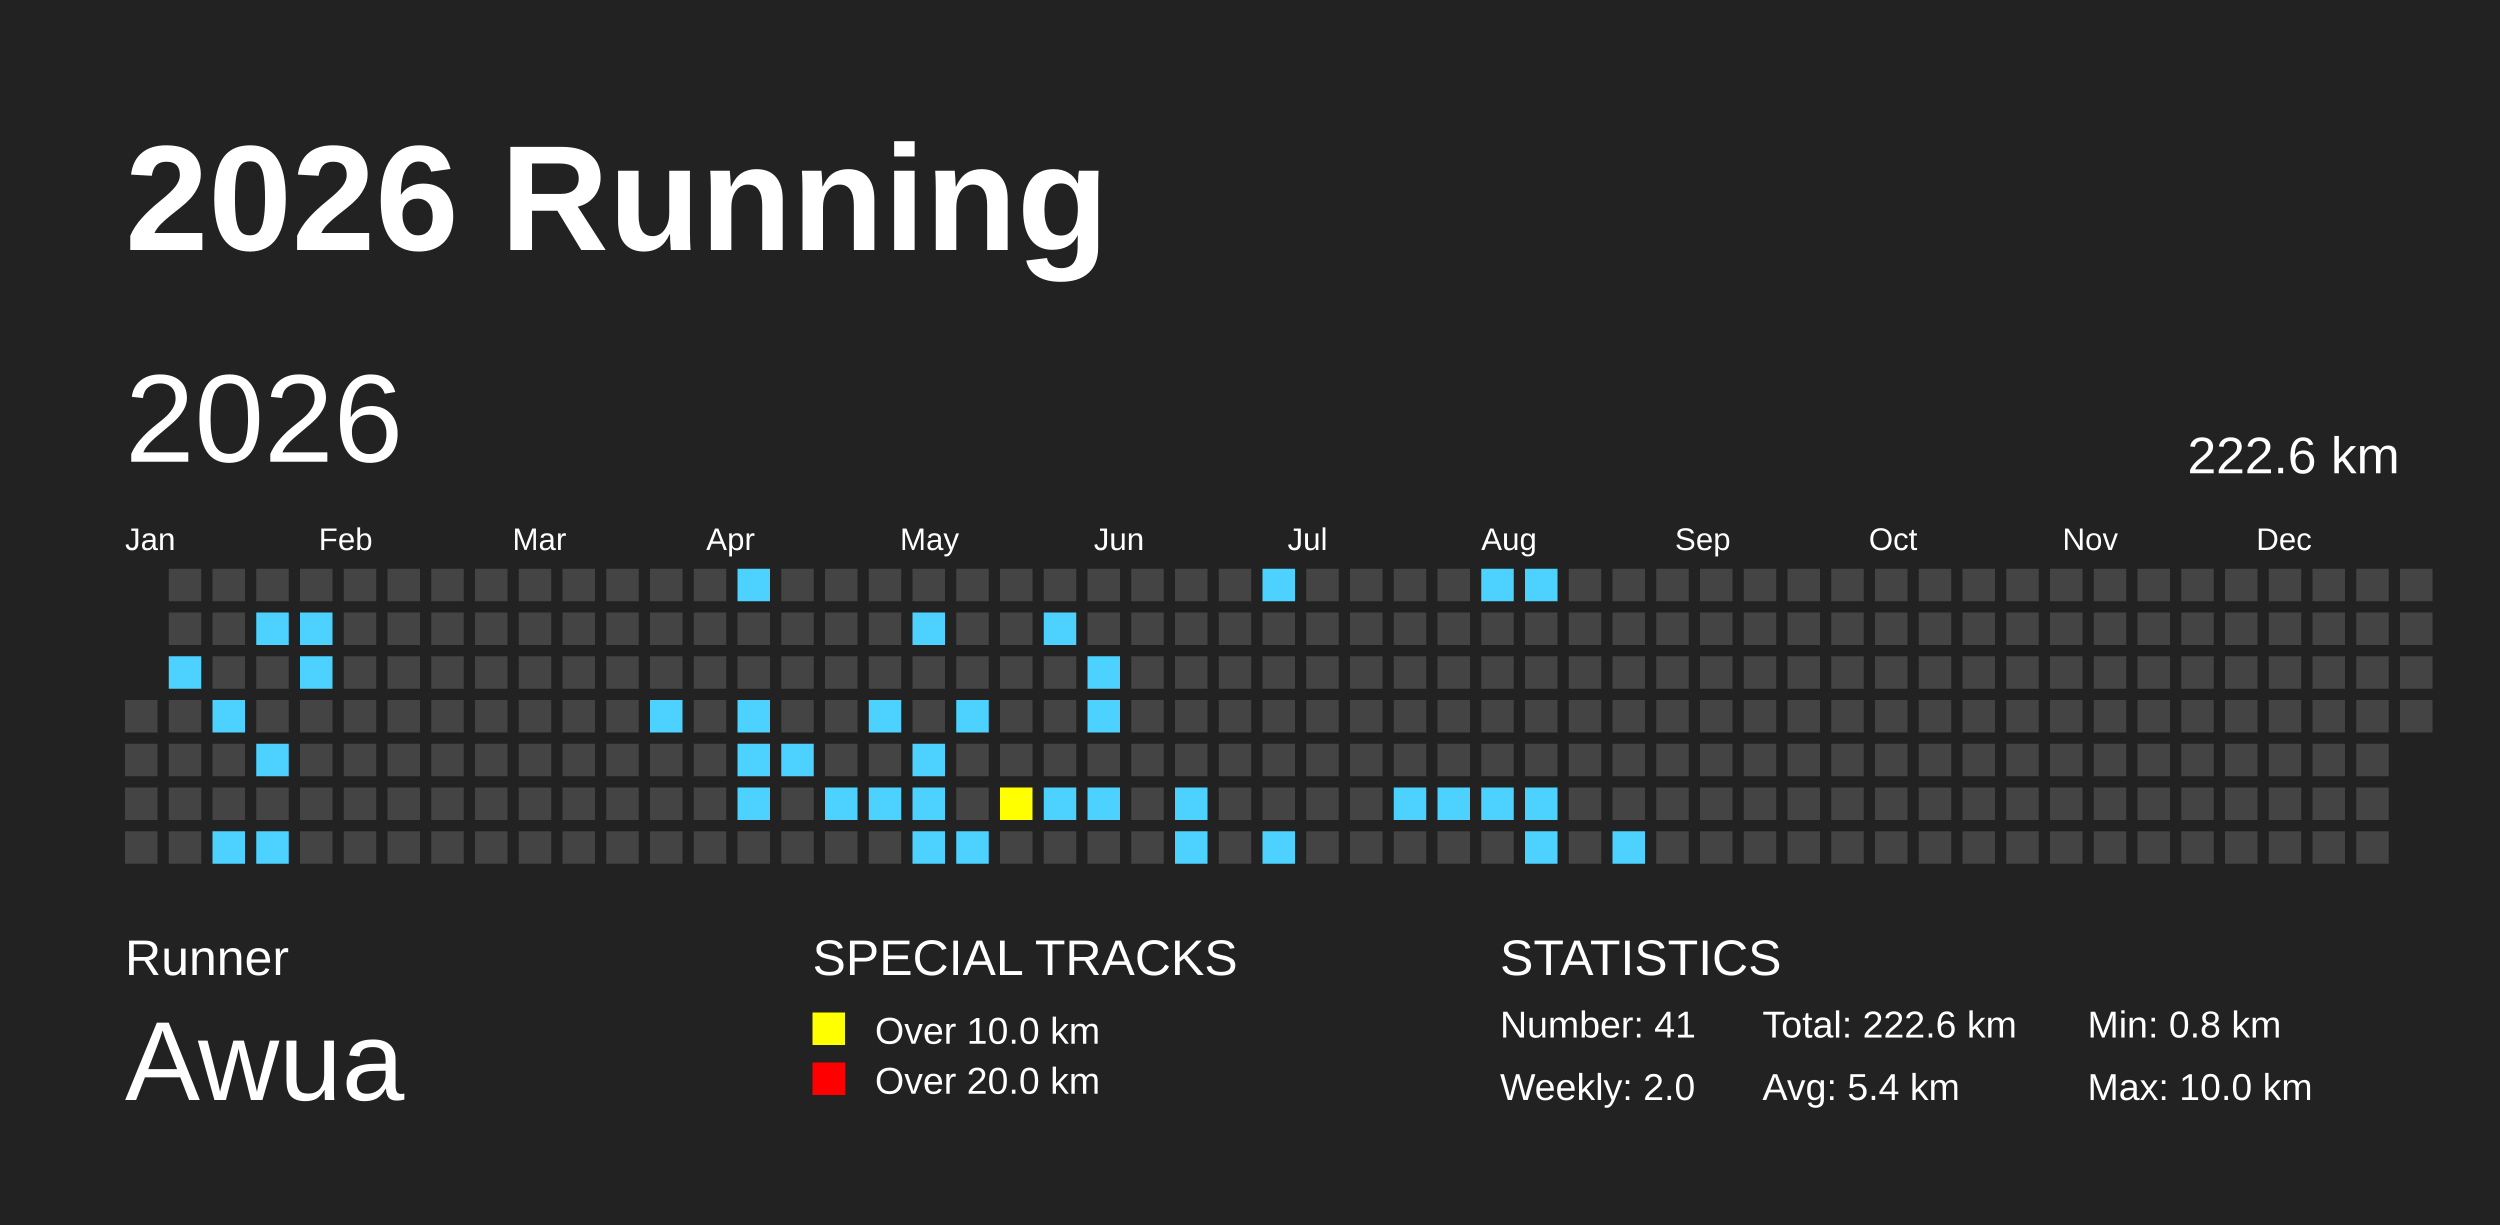
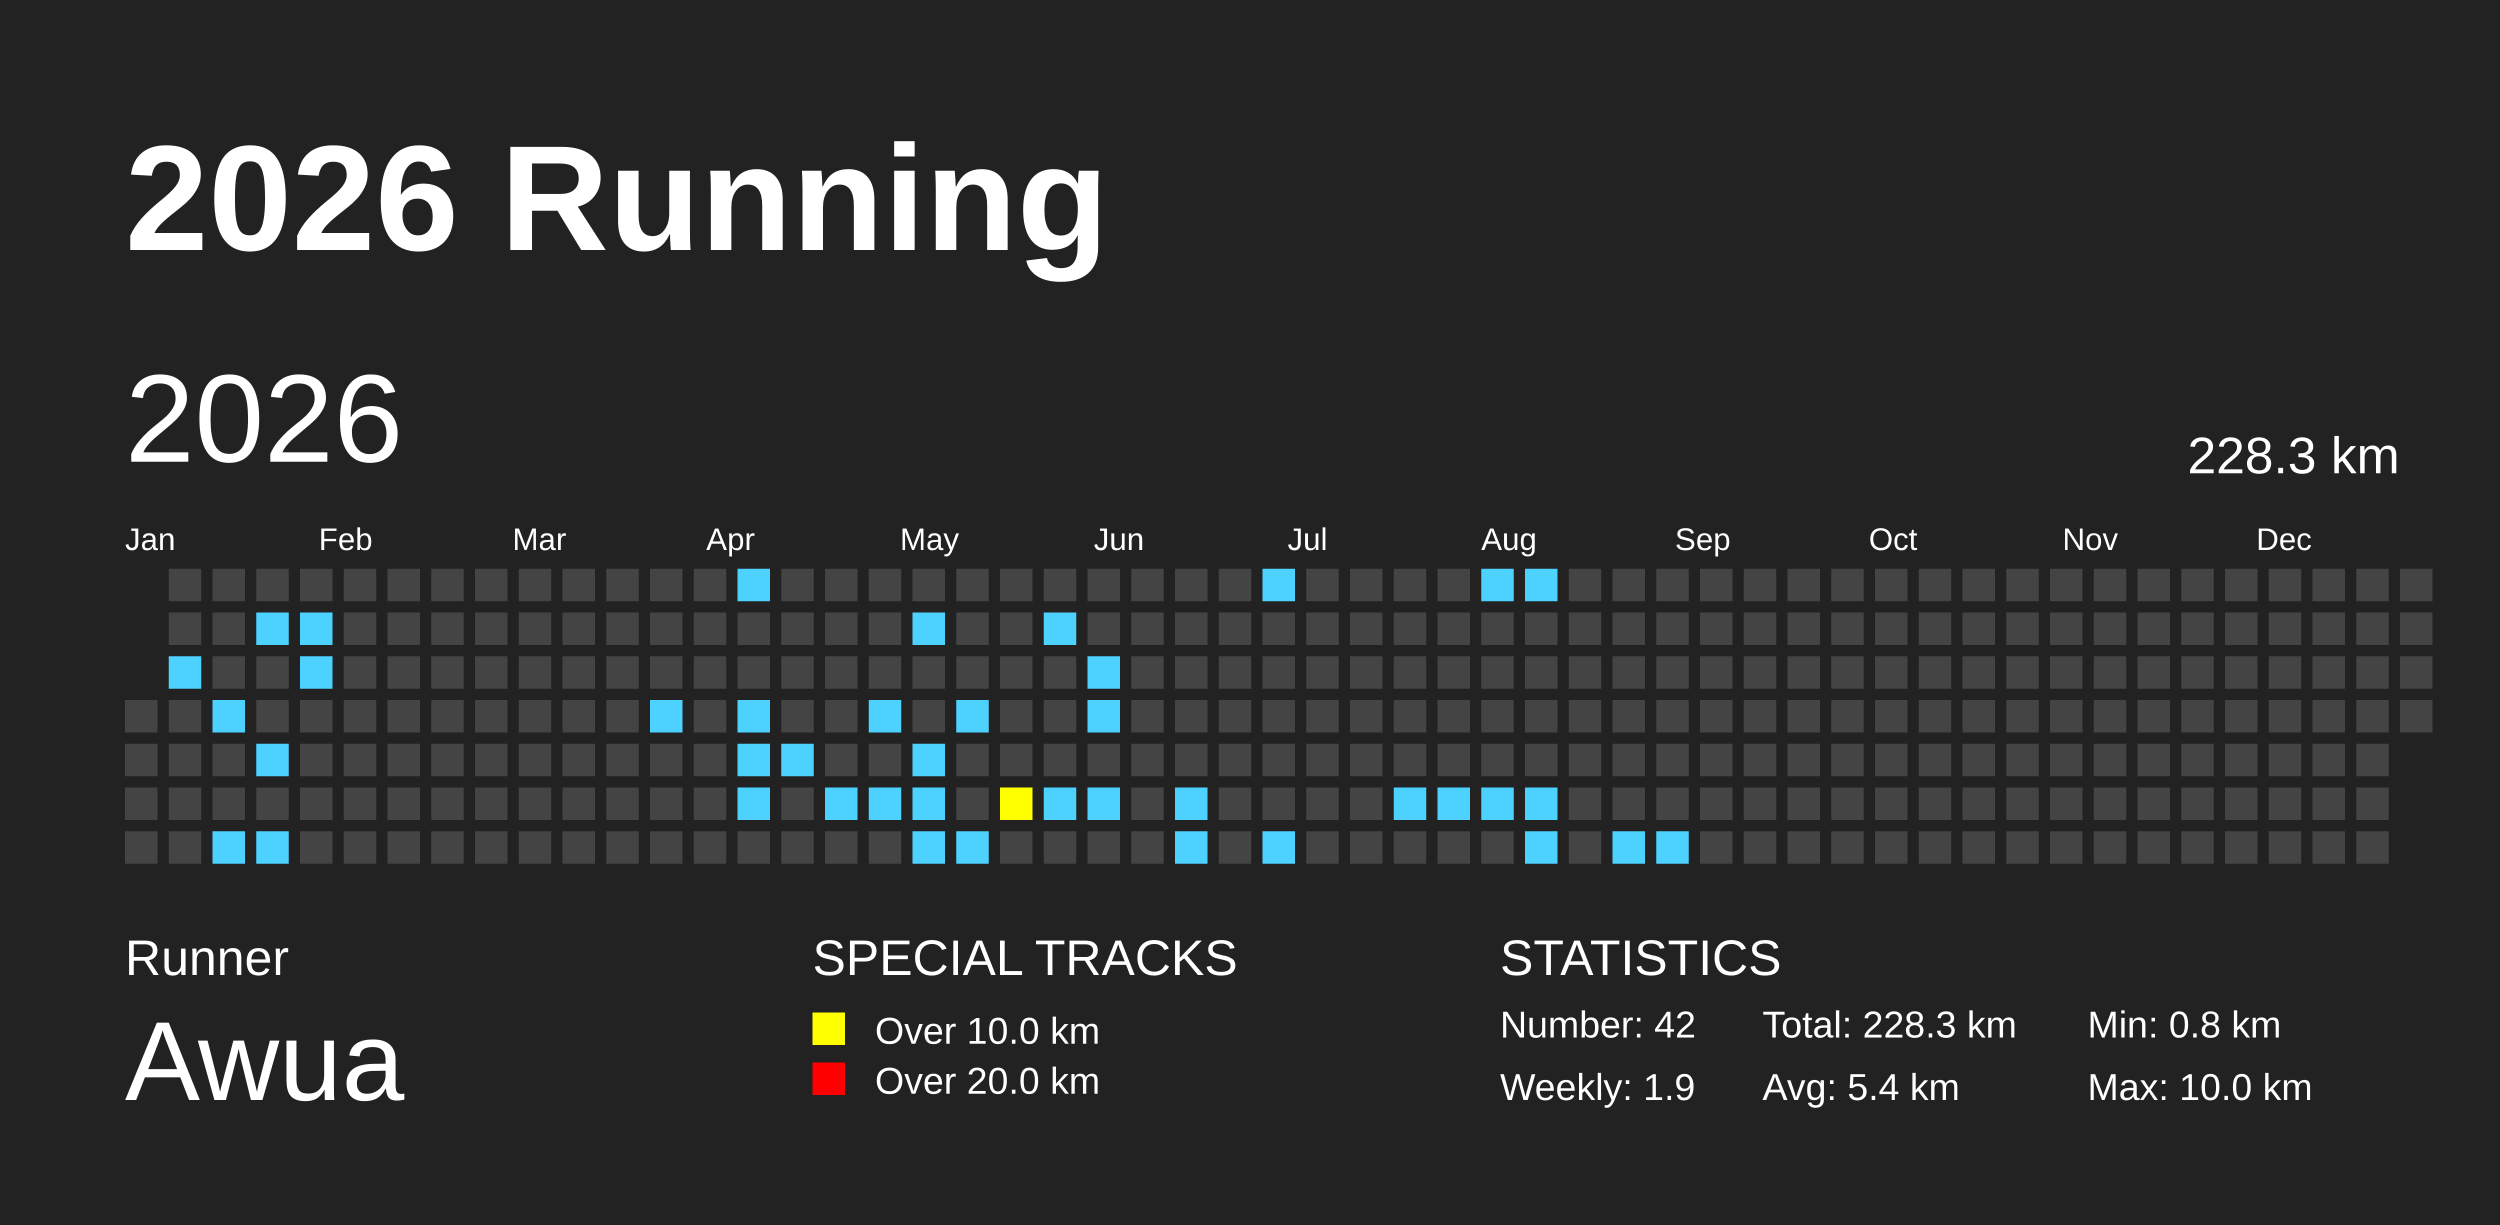
<svg xmlns="http://www.w3.org/2000/svg" baseProfile="full" height="98mm" version="1.1" viewBox="0,0,200,98" width="200mm">
  <defs />
  <rect fill="#222222" height="98" width="200" x="0" y="0" />
  <text fill="#FFFFFF" style="font-size:12px; font-family:Arial; font-weight:bold;" x="10" y="20">2026 Running</text>
  <text fill="#FFFFFF" style="font-size:4px; font-family:Arial" x="10" y="78">Runner</text>
  <text fill="#FFFFFF" style="font-size:9px; font-family:Arial" x="10" y="88">Awua</text>
  <text fill="#FFFFFF" style="font-size:4px; font-family:Arial" x="65" y="78">SPECIAL TRACKS</text>
  <rect fill="yellow" height="2.6" width="2.6" x="65" y="81" />
  <text fill="#FFFFFF" style="font-size:3px; font-family:Arial" x="70" y="83.5">Over 10.0 km</text>
  <rect fill="red" height="2.6" width="2.6" x="65" y="85" />
  <text fill="#FFFFFF" style="font-size:3px; font-family:Arial" x="70" y="87.5">Over 20.0 km</text>
  <text fill="#FFFFFF" style="font-size:4px; font-family:Arial" x="120" y="78">STATISTICS</text>
-   <text fill="#FFFFFF" style="font-size:3px; font-family:Arial" x="120" y="83">Number: 41</text>
-   <text fill="#FFFFFF" style="font-size:3px; font-family:Arial" x="120" y="88">Weekly: 2.0</text>
-   <text fill="#FFFFFF" style="font-size:3px; font-family:Arial" x="141" y="83">Total: 222.6 km</text>
+   <text fill="#FFFFFF" style="font-size:3px; font-family:Arial" x="120" y="83">Number: 42</text>
+   <text fill="#FFFFFF" style="font-size:3px; font-family:Arial" x="120" y="88">Weekly: 1.9</text>
+   <text fill="#FFFFFF" style="font-size:3px; font-family:Arial" x="141" y="83">Total: 228.3 km</text>
  <text fill="#FFFFFF" style="font-size:3px; font-family:Arial" x="141" y="88">Avg: 5.4 km</text>
  <text fill="#FFFFFF" style="font-size:3px; font-family:Arial" x="167" y="83">Min: 0.8 km</text>
  <text fill="#FFFFFF" style="font-size:3px; font-family:Arial" x="167" y="88">Max: 10.0 km</text>
  <text dominant-baseline="hanging" fill="#FFFFFF" style="font-size:10.0px; font-family:Arial;" x="10" y="30">2026</text>
-   <text dominant-baseline="hanging" fill="#FFFFFF" style="font-size:4.125px; font-family:Arial;" x="175" y="35">222.6 km</text>
+   <text dominant-baseline="hanging" fill="#FFFFFF" style="font-size:4.125px; font-family:Arial;" x="175" y="35">228.3 km</text>
  <text fill="#FFFFFF" style="font-size:2.5px; font-family:Arial" x="10.0" y="44">Jan</text>
  <text fill="#FFFFFF" style="font-size:2.5px; font-family:Arial" x="25.5" y="44">Feb</text>
  <text fill="#FFFFFF" style="font-size:2.5px; font-family:Arial" x="41.0" y="44">Mar</text>
  <text fill="#FFFFFF" style="font-size:2.5px; font-family:Arial" x="56.5" y="44">Apr</text>
  <text fill="#FFFFFF" style="font-size:2.5px; font-family:Arial" x="72.0" y="44">May</text>
  <text fill="#FFFFFF" style="font-size:2.5px; font-family:Arial" x="87.5" y="44">Jun</text>
  <text fill="#FFFFFF" style="font-size:2.5px; font-family:Arial" x="103.0" y="44">Jul</text>
  <text fill="#FFFFFF" style="font-size:2.5px; font-family:Arial" x="118.5" y="44">Aug</text>
  <text fill="#FFFFFF" style="font-size:2.5px; font-family:Arial" x="134.0" y="44">Sep</text>
  <text fill="#FFFFFF" style="font-size:2.5px; font-family:Arial" x="149.5" y="44">Oct</text>
  <text fill="#FFFFFF" style="font-size:2.5px; font-family:Arial" x="165.0" y="44">Nov</text>
  <text fill="#FFFFFF" style="font-size:2.5px; font-family:Arial" x="180.5" y="44">Dec</text>
  <rect fill="#444444" height="2.6" width="2.6" x="10.0" y="56.0" />
  <rect fill="#444444" height="2.6" width="2.6" x="10.0" y="59.5" />
  <rect fill="#444444" height="2.6" width="2.6" x="10.0" y="63.0" />
  <rect fill="#444444" height="2.6" width="2.6" x="10.0" y="66.5" />
  <rect fill="#444444" height="2.6" width="2.6" x="13.5" y="45.5" />
  <rect fill="#444444" height="2.6" width="2.6" x="13.5" y="49.0" />
  <rect fill="#4DD2FF" height="2.6" width="2.6" x="13.5" y="52.5" />
  <rect fill="#444444" height="2.6" width="2.6" x="13.5" y="56.0" />
  <rect fill="#444444" height="2.6" width="2.6" x="13.5" y="59.5" />
  <rect fill="#444444" height="2.6" width="2.6" x="13.5" y="63.0" />
  <rect fill="#444444" height="2.6" width="2.6" x="13.5" y="66.5" />
  <rect fill="#444444" height="2.6" width="2.6" x="17.0" y="45.5" />
  <rect fill="#444444" height="2.6" width="2.6" x="17.0" y="49.0" />
  <rect fill="#444444" height="2.6" width="2.6" x="17.0" y="52.5" />
  <rect fill="#4DD2FF" height="2.6" width="2.6" x="17.0" y="56.0" />
  <rect fill="#444444" height="2.6" width="2.6" x="17.0" y="59.5" />
  <rect fill="#444444" height="2.6" width="2.6" x="17.0" y="63.0" />
  <rect fill="#4DD2FF" height="2.6" width="2.6" x="17.0" y="66.5" />
  <rect fill="#444444" height="2.6" width="2.6" x="20.5" y="45.5" />
  <rect fill="#4DD2FF" height="2.6" width="2.6" x="20.5" y="49.0" />
  <rect fill="#444444" height="2.6" width="2.6" x="20.5" y="52.5" />
  <rect fill="#444444" height="2.6" width="2.6" x="20.5" y="56.0" />
  <rect fill="#4DD2FF" height="2.6" width="2.6" x="20.5" y="59.5" />
  <rect fill="#444444" height="2.6" width="2.6" x="20.5" y="63.0" />
  <rect fill="#4DD2FF" height="2.6" width="2.6" x="20.5" y="66.5" />
  <rect fill="#444444" height="2.6" width="2.6" x="24.0" y="45.5" />
  <rect fill="#4DD2FF" height="2.6" width="2.6" x="24.0" y="49.0" />
  <rect fill="#4DD2FF" height="2.6" width="2.6" x="24.0" y="52.5" />
  <rect fill="#444444" height="2.6" width="2.6" x="24.0" y="56.0" />
  <rect fill="#444444" height="2.6" width="2.6" x="24.0" y="59.5" />
  <rect fill="#444444" height="2.6" width="2.6" x="24.0" y="63.0" />
  <rect fill="#444444" height="2.6" width="2.6" x="24.0" y="66.5" />
  <rect fill="#444444" height="2.6" width="2.6" x="27.5" y="45.5" />
  <rect fill="#444444" height="2.6" width="2.6" x="27.5" y="49.0" />
  <rect fill="#444444" height="2.6" width="2.6" x="27.5" y="52.5" />
  <rect fill="#444444" height="2.6" width="2.6" x="27.5" y="56.0" />
  <rect fill="#444444" height="2.6" width="2.6" x="27.5" y="59.5" />
  <rect fill="#444444" height="2.6" width="2.6" x="27.5" y="63.0" />
  <rect fill="#444444" height="2.6" width="2.6" x="27.5" y="66.5" />
  <rect fill="#444444" height="2.6" width="2.6" x="31.0" y="45.5" />
  <rect fill="#444444" height="2.6" width="2.6" x="31.0" y="49.0" />
  <rect fill="#444444" height="2.6" width="2.6" x="31.0" y="52.5" />
  <rect fill="#444444" height="2.6" width="2.6" x="31.0" y="56.0" />
  <rect fill="#444444" height="2.6" width="2.6" x="31.0" y="59.5" />
  <rect fill="#444444" height="2.6" width="2.6" x="31.0" y="63.0" />
  <rect fill="#444444" height="2.6" width="2.6" x="31.0" y="66.5" />
  <rect fill="#444444" height="2.6" width="2.6" x="34.5" y="45.5" />
  <rect fill="#444444" height="2.6" width="2.6" x="34.5" y="49.0" />
  <rect fill="#444444" height="2.6" width="2.6" x="34.5" y="52.5" />
  <rect fill="#444444" height="2.6" width="2.6" x="34.5" y="56.0" />
  <rect fill="#444444" height="2.6" width="2.6" x="34.5" y="59.5" />
  <rect fill="#444444" height="2.6" width="2.6" x="34.5" y="63.0" />
  <rect fill="#444444" height="2.6" width="2.6" x="34.5" y="66.5" />
  <rect fill="#444444" height="2.6" width="2.6" x="38.0" y="45.5" />
  <rect fill="#444444" height="2.6" width="2.6" x="38.0" y="49.0" />
  <rect fill="#444444" height="2.6" width="2.6" x="38.0" y="52.5" />
  <rect fill="#444444" height="2.6" width="2.6" x="38.0" y="56.0" />
  <rect fill="#444444" height="2.6" width="2.6" x="38.0" y="59.5" />
  <rect fill="#444444" height="2.6" width="2.6" x="38.0" y="63.0" />
  <rect fill="#444444" height="2.6" width="2.6" x="38.0" y="66.5" />
  <rect fill="#444444" height="2.6" width="2.6" x="41.5" y="45.5" />
  <rect fill="#444444" height="2.6" width="2.6" x="41.5" y="49.0" />
  <rect fill="#444444" height="2.6" width="2.6" x="41.5" y="52.5" />
  <rect fill="#444444" height="2.6" width="2.6" x="41.5" y="56.0" />
  <rect fill="#444444" height="2.6" width="2.6" x="41.5" y="59.5" />
  <rect fill="#444444" height="2.6" width="2.6" x="41.5" y="63.0" />
  <rect fill="#444444" height="2.6" width="2.6" x="41.5" y="66.5" />
  <rect fill="#444444" height="2.6" width="2.6" x="45.0" y="45.5" />
  <rect fill="#444444" height="2.6" width="2.6" x="45.0" y="49.0" />
  <rect fill="#444444" height="2.6" width="2.6" x="45.0" y="52.5" />
  <rect fill="#444444" height="2.6" width="2.6" x="45.0" y="56.0" />
  <rect fill="#444444" height="2.6" width="2.6" x="45.0" y="59.5" />
  <rect fill="#444444" height="2.6" width="2.6" x="45.0" y="63.0" />
  <rect fill="#444444" height="2.6" width="2.6" x="45.0" y="66.5" />
  <rect fill="#444444" height="2.6" width="2.6" x="48.5" y="45.5" />
  <rect fill="#444444" height="2.6" width="2.6" x="48.5" y="49.0" />
  <rect fill="#444444" height="2.6" width="2.6" x="48.5" y="52.5" />
  <rect fill="#444444" height="2.6" width="2.6" x="48.5" y="56.0" />
  <rect fill="#444444" height="2.6" width="2.6" x="48.5" y="59.5" />
  <rect fill="#444444" height="2.6" width="2.6" x="48.5" y="63.0" />
  <rect fill="#444444" height="2.6" width="2.6" x="48.5" y="66.5" />
  <rect fill="#444444" height="2.6" width="2.6" x="52.0" y="45.5" />
  <rect fill="#444444" height="2.6" width="2.6" x="52.0" y="49.0" />
  <rect fill="#444444" height="2.6" width="2.6" x="52.0" y="52.5" />
  <rect fill="#4DD2FF" height="2.6" width="2.6" x="52.0" y="56.0" />
  <rect fill="#444444" height="2.6" width="2.6" x="52.0" y="59.5" />
  <rect fill="#444444" height="2.6" width="2.6" x="52.0" y="63.0" />
  <rect fill="#444444" height="2.6" width="2.6" x="52.0" y="66.5" />
  <rect fill="#444444" height="2.6" width="2.6" x="55.5" y="45.5" />
  <rect fill="#444444" height="2.6" width="2.6" x="55.5" y="49.0" />
  <rect fill="#444444" height="2.6" width="2.6" x="55.5" y="52.5" />
  <rect fill="#444444" height="2.6" width="2.6" x="55.5" y="56.0" />
  <rect fill="#444444" height="2.6" width="2.6" x="55.5" y="59.5" />
  <rect fill="#444444" height="2.6" width="2.6" x="55.5" y="63.0" />
  <rect fill="#444444" height="2.6" width="2.6" x="55.5" y="66.5" />
  <rect fill="#4DD2FF" height="2.6" width="2.6" x="59.0" y="45.5" />
  <rect fill="#444444" height="2.6" width="2.6" x="59.0" y="49.0" />
  <rect fill="#444444" height="2.6" width="2.6" x="59.0" y="52.5" />
  <rect fill="#4DD2FF" height="2.6" width="2.6" x="59.0" y="56.0" />
  <rect fill="#4DD2FF" height="2.6" width="2.6" x="59.0" y="59.5" />
  <rect fill="#4DD2FF" height="2.6" width="2.6" x="59.0" y="63.0" />
  <rect fill="#444444" height="2.6" width="2.6" x="59.0" y="66.5" />
  <rect fill="#444444" height="2.6" width="2.6" x="62.5" y="45.5" />
  <rect fill="#444444" height="2.6" width="2.6" x="62.5" y="49.0" />
  <rect fill="#444444" height="2.6" width="2.6" x="62.5" y="52.5" />
  <rect fill="#444444" height="2.6" width="2.6" x="62.5" y="56.0" />
  <rect fill="#4DD2FF" height="2.6" width="2.6" x="62.5" y="59.5" />
  <rect fill="#444444" height="2.6" width="2.6" x="62.5" y="63.0" />
  <rect fill="#444444" height="2.6" width="2.6" x="62.5" y="66.5" />
  <rect fill="#444444" height="2.6" width="2.6" x="66.0" y="45.5" />
  <rect fill="#444444" height="2.6" width="2.6" x="66.0" y="49.0" />
  <rect fill="#444444" height="2.6" width="2.6" x="66.0" y="52.5" />
  <rect fill="#444444" height="2.6" width="2.6" x="66.0" y="56.0" />
  <rect fill="#444444" height="2.6" width="2.6" x="66.0" y="59.5" />
  <rect fill="#4DD2FF" height="2.6" width="2.6" x="66.0" y="63.0" />
  <rect fill="#444444" height="2.6" width="2.6" x="66.0" y="66.5" />
  <rect fill="#444444" height="2.6" width="2.6" x="69.5" y="45.5" />
  <rect fill="#444444" height="2.6" width="2.6" x="69.5" y="49.0" />
  <rect fill="#444444" height="2.6" width="2.6" x="69.5" y="52.5" />
  <rect fill="#4DD2FF" height="2.6" width="2.6" x="69.5" y="56.0" />
  <rect fill="#444444" height="2.6" width="2.6" x="69.5" y="59.5" />
  <rect fill="#4DD2FF" height="2.6" width="2.6" x="69.5" y="63.0" />
  <rect fill="#444444" height="2.6" width="2.6" x="69.5" y="66.5" />
  <rect fill="#444444" height="2.6" width="2.6" x="73.0" y="45.5" />
  <rect fill="#4DD2FF" height="2.6" width="2.6" x="73.0" y="49.0" />
  <rect fill="#444444" height="2.6" width="2.6" x="73.0" y="52.5" />
  <rect fill="#444444" height="2.6" width="2.6" x="73.0" y="56.0" />
  <rect fill="#4DD2FF" height="2.6" width="2.6" x="73.0" y="59.5" />
  <rect fill="#4DD2FF" height="2.6" width="2.6" x="73.0" y="63.0" />
  <rect fill="#4DD2FF" height="2.6" width="2.6" x="73.0" y="66.5" />
  <rect fill="#444444" height="2.6" width="2.6" x="76.5" y="45.5" />
  <rect fill="#444444" height="2.6" width="2.6" x="76.5" y="49.0" />
  <rect fill="#444444" height="2.6" width="2.6" x="76.5" y="52.5" />
  <rect fill="#4DD2FF" height="2.6" width="2.6" x="76.5" y="56.0" />
  <rect fill="#444444" height="2.6" width="2.6" x="76.5" y="59.5" />
  <rect fill="#444444" height="2.6" width="2.6" x="76.5" y="63.0" />
  <rect fill="#4DD2FF" height="2.6" width="2.6" x="76.5" y="66.5" />
  <rect fill="#444444" height="2.6" width="2.6" x="80.0" y="45.5" />
  <rect fill="#444444" height="2.6" width="2.6" x="80.0" y="49.0" />
  <rect fill="#444444" height="2.6" width="2.6" x="80.0" y="52.5" />
  <rect fill="#444444" height="2.6" width="2.6" x="80.0" y="56.0" />
  <rect fill="#444444" height="2.6" width="2.6" x="80.0" y="59.5" />
  <rect fill="yellow" height="2.6" width="2.6" x="80.0" y="63.0" />
  <rect fill="#444444" height="2.6" width="2.6" x="80.0" y="66.5" />
  <rect fill="#444444" height="2.6" width="2.6" x="83.5" y="45.5" />
  <rect fill="#4DD2FF" height="2.6" width="2.6" x="83.5" y="49.0" />
  <rect fill="#444444" height="2.6" width="2.6" x="83.5" y="52.5" />
  <rect fill="#444444" height="2.6" width="2.6" x="83.5" y="56.0" />
  <rect fill="#444444" height="2.6" width="2.6" x="83.5" y="59.5" />
  <rect fill="#4DD2FF" height="2.6" width="2.6" x="83.5" y="63.0" />
  <rect fill="#444444" height="2.6" width="2.6" x="83.5" y="66.5" />
  <rect fill="#444444" height="2.6" width="2.6" x="87.0" y="45.5" />
  <rect fill="#444444" height="2.6" width="2.6" x="87.0" y="49.0" />
  <rect fill="#4DD2FF" height="2.6" width="2.6" x="87.0" y="52.5" />
  <rect fill="#4DD2FF" height="2.6" width="2.6" x="87.0" y="56.0" />
  <rect fill="#444444" height="2.6" width="2.6" x="87.0" y="59.5" />
  <rect fill="#4DD2FF" height="2.6" width="2.6" x="87.0" y="63.0" />
  <rect fill="#444444" height="2.6" width="2.6" x="87.0" y="66.5" />
  <rect fill="#444444" height="2.6" width="2.6" x="90.5" y="45.5" />
  <rect fill="#444444" height="2.6" width="2.6" x="90.5" y="49.0" />
  <rect fill="#444444" height="2.6" width="2.6" x="90.5" y="52.5" />
  <rect fill="#444444" height="2.6" width="2.6" x="90.5" y="56.0" />
  <rect fill="#444444" height="2.6" width="2.6" x="90.5" y="59.5" />
  <rect fill="#444444" height="2.6" width="2.6" x="90.5" y="63.0" />
  <rect fill="#444444" height="2.6" width="2.6" x="90.5" y="66.5" />
  <rect fill="#444444" height="2.6" width="2.6" x="94.0" y="45.5" />
  <rect fill="#444444" height="2.6" width="2.6" x="94.0" y="49.0" />
  <rect fill="#444444" height="2.6" width="2.6" x="94.0" y="52.5" />
  <rect fill="#444444" height="2.6" width="2.6" x="94.0" y="56.0" />
  <rect fill="#444444" height="2.6" width="2.6" x="94.0" y="59.5" />
  <rect fill="#4DD2FF" height="2.6" width="2.6" x="94.0" y="63.0" />
  <rect fill="#4DD2FF" height="2.6" width="2.6" x="94.0" y="66.5" />
  <rect fill="#444444" height="2.6" width="2.6" x="97.5" y="45.5" />
  <rect fill="#444444" height="2.6" width="2.6" x="97.5" y="49.0" />
  <rect fill="#444444" height="2.6" width="2.6" x="97.5" y="52.5" />
  <rect fill="#444444" height="2.6" width="2.6" x="97.5" y="56.0" />
  <rect fill="#444444" height="2.6" width="2.6" x="97.5" y="59.5" />
  <rect fill="#444444" height="2.6" width="2.6" x="97.5" y="63.0" />
  <rect fill="#444444" height="2.6" width="2.6" x="97.5" y="66.5" />
  <rect fill="#4DD2FF" height="2.6" width="2.6" x="101.0" y="45.5" />
  <rect fill="#444444" height="2.6" width="2.6" x="101.0" y="49.0" />
  <rect fill="#444444" height="2.6" width="2.6" x="101.0" y="52.5" />
  <rect fill="#444444" height="2.6" width="2.6" x="101.0" y="56.0" />
  <rect fill="#444444" height="2.6" width="2.6" x="101.0" y="59.5" />
  <rect fill="#444444" height="2.6" width="2.6" x="101.0" y="63.0" />
  <rect fill="#4DD2FF" height="2.6" width="2.6" x="101.0" y="66.5" />
  <rect fill="#444444" height="2.6" width="2.6" x="104.5" y="45.5" />
  <rect fill="#444444" height="2.6" width="2.6" x="104.5" y="49.0" />
  <rect fill="#444444" height="2.6" width="2.6" x="104.5" y="52.5" />
  <rect fill="#444444" height="2.6" width="2.6" x="104.5" y="56.0" />
  <rect fill="#444444" height="2.6" width="2.6" x="104.5" y="59.5" />
  <rect fill="#444444" height="2.6" width="2.6" x="104.5" y="63.0" />
  <rect fill="#444444" height="2.6" width="2.6" x="104.5" y="66.5" />
  <rect fill="#444444" height="2.6" width="2.6" x="108.0" y="45.5" />
  <rect fill="#444444" height="2.6" width="2.6" x="108.0" y="49.0" />
  <rect fill="#444444" height="2.6" width="2.6" x="108.0" y="52.5" />
  <rect fill="#444444" height="2.6" width="2.6" x="108.0" y="56.0" />
  <rect fill="#444444" height="2.6" width="2.6" x="108.0" y="59.5" />
  <rect fill="#444444" height="2.6" width="2.6" x="108.0" y="63.0" />
  <rect fill="#444444" height="2.6" width="2.6" x="108.0" y="66.5" />
  <rect fill="#444444" height="2.6" width="2.6" x="111.5" y="45.5" />
  <rect fill="#444444" height="2.6" width="2.6" x="111.5" y="49.0" />
  <rect fill="#444444" height="2.6" width="2.6" x="111.5" y="52.5" />
  <rect fill="#444444" height="2.6" width="2.6" x="111.5" y="56.0" />
  <rect fill="#444444" height="2.6" width="2.6" x="111.5" y="59.5" />
  <rect fill="#4DD2FF" height="2.6" width="2.6" x="111.5" y="63.0" />
  <rect fill="#444444" height="2.6" width="2.6" x="111.5" y="66.5" />
  <rect fill="#444444" height="2.6" width="2.6" x="115.0" y="45.5" />
  <rect fill="#444444" height="2.6" width="2.6" x="115.0" y="49.0" />
  <rect fill="#444444" height="2.6" width="2.6" x="115.0" y="52.5" />
  <rect fill="#444444" height="2.6" width="2.6" x="115.0" y="56.0" />
  <rect fill="#444444" height="2.6" width="2.6" x="115.0" y="59.5" />
  <rect fill="#4DD2FF" height="2.6" width="2.6" x="115.0" y="63.0" />
  <rect fill="#444444" height="2.6" width="2.6" x="115.0" y="66.5" />
  <rect fill="#4DD2FF" height="2.6" width="2.6" x="118.5" y="45.5" />
  <rect fill="#444444" height="2.6" width="2.6" x="118.5" y="49.0" />
  <rect fill="#444444" height="2.6" width="2.6" x="118.5" y="52.5" />
  <rect fill="#444444" height="2.6" width="2.6" x="118.5" y="56.0" />
  <rect fill="#444444" height="2.6" width="2.6" x="118.5" y="59.5" />
  <rect fill="#4DD2FF" height="2.6" width="2.6" x="118.5" y="63.0" />
  <rect fill="#444444" height="2.6" width="2.6" x="118.5" y="66.5" />
  <rect fill="#4DD2FF" height="2.6" width="2.6" x="122.0" y="45.5" />
  <rect fill="#444444" height="2.6" width="2.6" x="122.0" y="49.0" />
  <rect fill="#444444" height="2.6" width="2.6" x="122.0" y="52.5" />
  <rect fill="#444444" height="2.6" width="2.6" x="122.0" y="56.0" />
  <rect fill="#444444" height="2.6" width="2.6" x="122.0" y="59.5" />
  <rect fill="#4DD2FF" height="2.6" width="2.6" x="122.0" y="63.0" />
  <rect fill="#4DD2FF" height="2.6" width="2.6" x="122.0" y="66.5" />
  <rect fill="#444444" height="2.6" width="2.6" x="125.5" y="45.5" />
  <rect fill="#444444" height="2.6" width="2.6" x="125.5" y="49.0" />
  <rect fill="#444444" height="2.6" width="2.6" x="125.5" y="52.5" />
  <rect fill="#444444" height="2.6" width="2.6" x="125.5" y="56.0" />
  <rect fill="#444444" height="2.6" width="2.6" x="125.5" y="59.5" />
  <rect fill="#444444" height="2.6" width="2.6" x="125.5" y="63.0" />
  <rect fill="#444444" height="2.6" width="2.6" x="125.5" y="66.5" />
  <rect fill="#444444" height="2.6" width="2.6" x="129.0" y="45.5" />
  <rect fill="#444444" height="2.6" width="2.6" x="129.0" y="49.0" />
  <rect fill="#444444" height="2.6" width="2.6" x="129.0" y="52.5" />
  <rect fill="#444444" height="2.6" width="2.6" x="129.0" y="56.0" />
  <rect fill="#444444" height="2.6" width="2.6" x="129.0" y="59.5" />
  <rect fill="#444444" height="2.6" width="2.6" x="129.0" y="63.0" />
  <rect fill="#4DD2FF" height="2.6" width="2.6" x="129.0" y="66.5" />
  <rect fill="#444444" height="2.6" width="2.6" x="132.5" y="45.5" />
  <rect fill="#444444" height="2.6" width="2.6" x="132.5" y="49.0" />
  <rect fill="#444444" height="2.6" width="2.6" x="132.5" y="52.5" />
  <rect fill="#444444" height="2.6" width="2.6" x="132.5" y="56.0" />
  <rect fill="#444444" height="2.6" width="2.6" x="132.5" y="59.5" />
  <rect fill="#444444" height="2.6" width="2.6" x="132.5" y="63.0" />
-   <rect fill="#444444" height="2.6" width="2.6" x="132.5" y="66.5" />
+   <rect fill="#4DD2FF" height="2.6" width="2.6" x="132.5" y="66.5" />
  <rect fill="#444444" height="2.6" width="2.6" x="136.0" y="45.5" />
  <rect fill="#444444" height="2.6" width="2.6" x="136.0" y="49.0" />
  <rect fill="#444444" height="2.6" width="2.6" x="136.0" y="52.5" />
  <rect fill="#444444" height="2.6" width="2.6" x="136.0" y="56.0" />
  <rect fill="#444444" height="2.6" width="2.6" x="136.0" y="59.5" />
  <rect fill="#444444" height="2.6" width="2.6" x="136.0" y="63.0" />
  <rect fill="#444444" height="2.6" width="2.6" x="136.0" y="66.5" />
  <rect fill="#444444" height="2.6" width="2.6" x="139.5" y="45.5" />
  <rect fill="#444444" height="2.6" width="2.6" x="139.5" y="49.0" />
  <rect fill="#444444" height="2.6" width="2.6" x="139.5" y="52.5" />
  <rect fill="#444444" height="2.6" width="2.6" x="139.5" y="56.0" />
  <rect fill="#444444" height="2.6" width="2.6" x="139.5" y="59.5" />
  <rect fill="#444444" height="2.6" width="2.6" x="139.5" y="63.0" />
  <rect fill="#444444" height="2.6" width="2.6" x="139.5" y="66.5" />
  <rect fill="#444444" height="2.6" width="2.6" x="143.0" y="45.5" />
  <rect fill="#444444" height="2.6" width="2.6" x="143.0" y="49.0" />
  <rect fill="#444444" height="2.6" width="2.6" x="143.0" y="52.5" />
  <rect fill="#444444" height="2.6" width="2.6" x="143.0" y="56.0" />
  <rect fill="#444444" height="2.6" width="2.6" x="143.0" y="59.5" />
  <rect fill="#444444" height="2.6" width="2.6" x="143.0" y="63.0" />
  <rect fill="#444444" height="2.6" width="2.6" x="143.0" y="66.5" />
  <rect fill="#444444" height="2.6" width="2.6" x="146.5" y="45.5" />
  <rect fill="#444444" height="2.6" width="2.6" x="146.5" y="49.0" />
  <rect fill="#444444" height="2.6" width="2.6" x="146.5" y="52.5" />
  <rect fill="#444444" height="2.6" width="2.6" x="146.5" y="56.0" />
  <rect fill="#444444" height="2.6" width="2.6" x="146.5" y="59.5" />
  <rect fill="#444444" height="2.6" width="2.6" x="146.5" y="63.0" />
  <rect fill="#444444" height="2.6" width="2.6" x="146.5" y="66.5" />
  <rect fill="#444444" height="2.6" width="2.6" x="150.0" y="45.5" />
  <rect fill="#444444" height="2.6" width="2.6" x="150.0" y="49.0" />
  <rect fill="#444444" height="2.6" width="2.6" x="150.0" y="52.5" />
  <rect fill="#444444" height="2.6" width="2.6" x="150.0" y="56.0" />
  <rect fill="#444444" height="2.6" width="2.6" x="150.0" y="59.5" />
  <rect fill="#444444" height="2.6" width="2.6" x="150.0" y="63.0" />
  <rect fill="#444444" height="2.6" width="2.6" x="150.0" y="66.5" />
  <rect fill="#444444" height="2.6" width="2.6" x="153.5" y="45.5" />
  <rect fill="#444444" height="2.6" width="2.6" x="153.5" y="49.0" />
  <rect fill="#444444" height="2.6" width="2.6" x="153.5" y="52.5" />
  <rect fill="#444444" height="2.6" width="2.6" x="153.5" y="56.0" />
  <rect fill="#444444" height="2.6" width="2.6" x="153.5" y="59.5" />
  <rect fill="#444444" height="2.6" width="2.6" x="153.5" y="63.0" />
  <rect fill="#444444" height="2.6" width="2.6" x="153.5" y="66.5" />
  <rect fill="#444444" height="2.6" width="2.6" x="157.0" y="45.5" />
  <rect fill="#444444" height="2.6" width="2.6" x="157.0" y="49.0" />
  <rect fill="#444444" height="2.6" width="2.6" x="157.0" y="52.5" />
  <rect fill="#444444" height="2.6" width="2.6" x="157.0" y="56.0" />
  <rect fill="#444444" height="2.6" width="2.6" x="157.0" y="59.5" />
  <rect fill="#444444" height="2.6" width="2.6" x="157.0" y="63.0" />
  <rect fill="#444444" height="2.6" width="2.6" x="157.0" y="66.5" />
  <rect fill="#444444" height="2.6" width="2.6" x="160.5" y="45.5" />
  <rect fill="#444444" height="2.6" width="2.6" x="160.5" y="49.0" />
  <rect fill="#444444" height="2.6" width="2.6" x="160.5" y="52.5" />
  <rect fill="#444444" height="2.6" width="2.6" x="160.5" y="56.0" />
  <rect fill="#444444" height="2.6" width="2.6" x="160.5" y="59.5" />
  <rect fill="#444444" height="2.6" width="2.6" x="160.5" y="63.0" />
  <rect fill="#444444" height="2.6" width="2.6" x="160.5" y="66.5" />
  <rect fill="#444444" height="2.6" width="2.6" x="164.0" y="45.5" />
  <rect fill="#444444" height="2.6" width="2.6" x="164.0" y="49.0" />
  <rect fill="#444444" height="2.6" width="2.6" x="164.0" y="52.5" />
  <rect fill="#444444" height="2.6" width="2.6" x="164.0" y="56.0" />
  <rect fill="#444444" height="2.6" width="2.6" x="164.0" y="59.5" />
  <rect fill="#444444" height="2.6" width="2.6" x="164.0" y="63.0" />
  <rect fill="#444444" height="2.6" width="2.6" x="164.0" y="66.5" />
  <rect fill="#444444" height="2.6" width="2.6" x="167.5" y="45.5" />
  <rect fill="#444444" height="2.6" width="2.6" x="167.5" y="49.0" />
  <rect fill="#444444" height="2.6" width="2.6" x="167.5" y="52.5" />
  <rect fill="#444444" height="2.6" width="2.6" x="167.5" y="56.0" />
  <rect fill="#444444" height="2.6" width="2.6" x="167.5" y="59.5" />
  <rect fill="#444444" height="2.6" width="2.6" x="167.5" y="63.0" />
  <rect fill="#444444" height="2.6" width="2.6" x="167.5" y="66.5" />
  <rect fill="#444444" height="2.6" width="2.6" x="171.0" y="45.5" />
  <rect fill="#444444" height="2.6" width="2.6" x="171.0" y="49.0" />
  <rect fill="#444444" height="2.6" width="2.6" x="171.0" y="52.5" />
  <rect fill="#444444" height="2.6" width="2.6" x="171.0" y="56.0" />
  <rect fill="#444444" height="2.6" width="2.6" x="171.0" y="59.5" />
  <rect fill="#444444" height="2.6" width="2.6" x="171.0" y="63.0" />
  <rect fill="#444444" height="2.6" width="2.6" x="171.0" y="66.5" />
  <rect fill="#444444" height="2.6" width="2.6" x="174.5" y="45.5" />
  <rect fill="#444444" height="2.6" width="2.6" x="174.5" y="49.0" />
  <rect fill="#444444" height="2.6" width="2.6" x="174.5" y="52.5" />
  <rect fill="#444444" height="2.6" width="2.6" x="174.5" y="56.0" />
  <rect fill="#444444" height="2.6" width="2.6" x="174.5" y="59.5" />
  <rect fill="#444444" height="2.6" width="2.6" x="174.5" y="63.0" />
  <rect fill="#444444" height="2.6" width="2.6" x="174.5" y="66.5" />
  <rect fill="#444444" height="2.6" width="2.6" x="178.0" y="45.5" />
  <rect fill="#444444" height="2.6" width="2.6" x="178.0" y="49.0" />
  <rect fill="#444444" height="2.6" width="2.6" x="178.0" y="52.5" />
  <rect fill="#444444" height="2.6" width="2.6" x="178.0" y="56.0" />
  <rect fill="#444444" height="2.6" width="2.6" x="178.0" y="59.5" />
  <rect fill="#444444" height="2.6" width="2.6" x="178.0" y="63.0" />
  <rect fill="#444444" height="2.6" width="2.6" x="178.0" y="66.5" />
  <rect fill="#444444" height="2.6" width="2.6" x="181.5" y="45.5" />
  <rect fill="#444444" height="2.6" width="2.6" x="181.5" y="49.0" />
  <rect fill="#444444" height="2.6" width="2.6" x="181.5" y="52.5" />
  <rect fill="#444444" height="2.6" width="2.6" x="181.5" y="56.0" />
  <rect fill="#444444" height="2.6" width="2.6" x="181.5" y="59.5" />
  <rect fill="#444444" height="2.6" width="2.6" x="181.5" y="63.0" />
  <rect fill="#444444" height="2.6" width="2.6" x="181.5" y="66.5" />
  <rect fill="#444444" height="2.6" width="2.6" x="185.0" y="45.5" />
  <rect fill="#444444" height="2.6" width="2.6" x="185.0" y="49.0" />
  <rect fill="#444444" height="2.6" width="2.6" x="185.0" y="52.5" />
  <rect fill="#444444" height="2.6" width="2.6" x="185.0" y="56.0" />
  <rect fill="#444444" height="2.6" width="2.6" x="185.0" y="59.5" />
  <rect fill="#444444" height="2.6" width="2.6" x="185.0" y="63.0" />
  <rect fill="#444444" height="2.6" width="2.6" x="185.0" y="66.5" />
  <rect fill="#444444" height="2.6" width="2.6" x="188.5" y="45.5" />
  <rect fill="#444444" height="2.6" width="2.6" x="188.5" y="49.0" />
  <rect fill="#444444" height="2.6" width="2.6" x="188.5" y="52.5" />
  <rect fill="#444444" height="2.6" width="2.6" x="188.5" y="56.0" />
  <rect fill="#444444" height="2.6" width="2.6" x="188.5" y="59.5" />
  <rect fill="#444444" height="2.6" width="2.6" x="188.5" y="63.0" />
  <rect fill="#444444" height="2.6" width="2.6" x="188.5" y="66.5" />
  <rect fill="#444444" height="2.6" width="2.6" x="192.0" y="45.5" />
  <rect fill="#444444" height="2.6" width="2.6" x="192.0" y="49.0" />
  <rect fill="#444444" height="2.6" width="2.6" x="192.0" y="52.5" />
  <rect fill="#444444" height="2.6" width="2.6" x="192.0" y="56.0" />
</svg>
